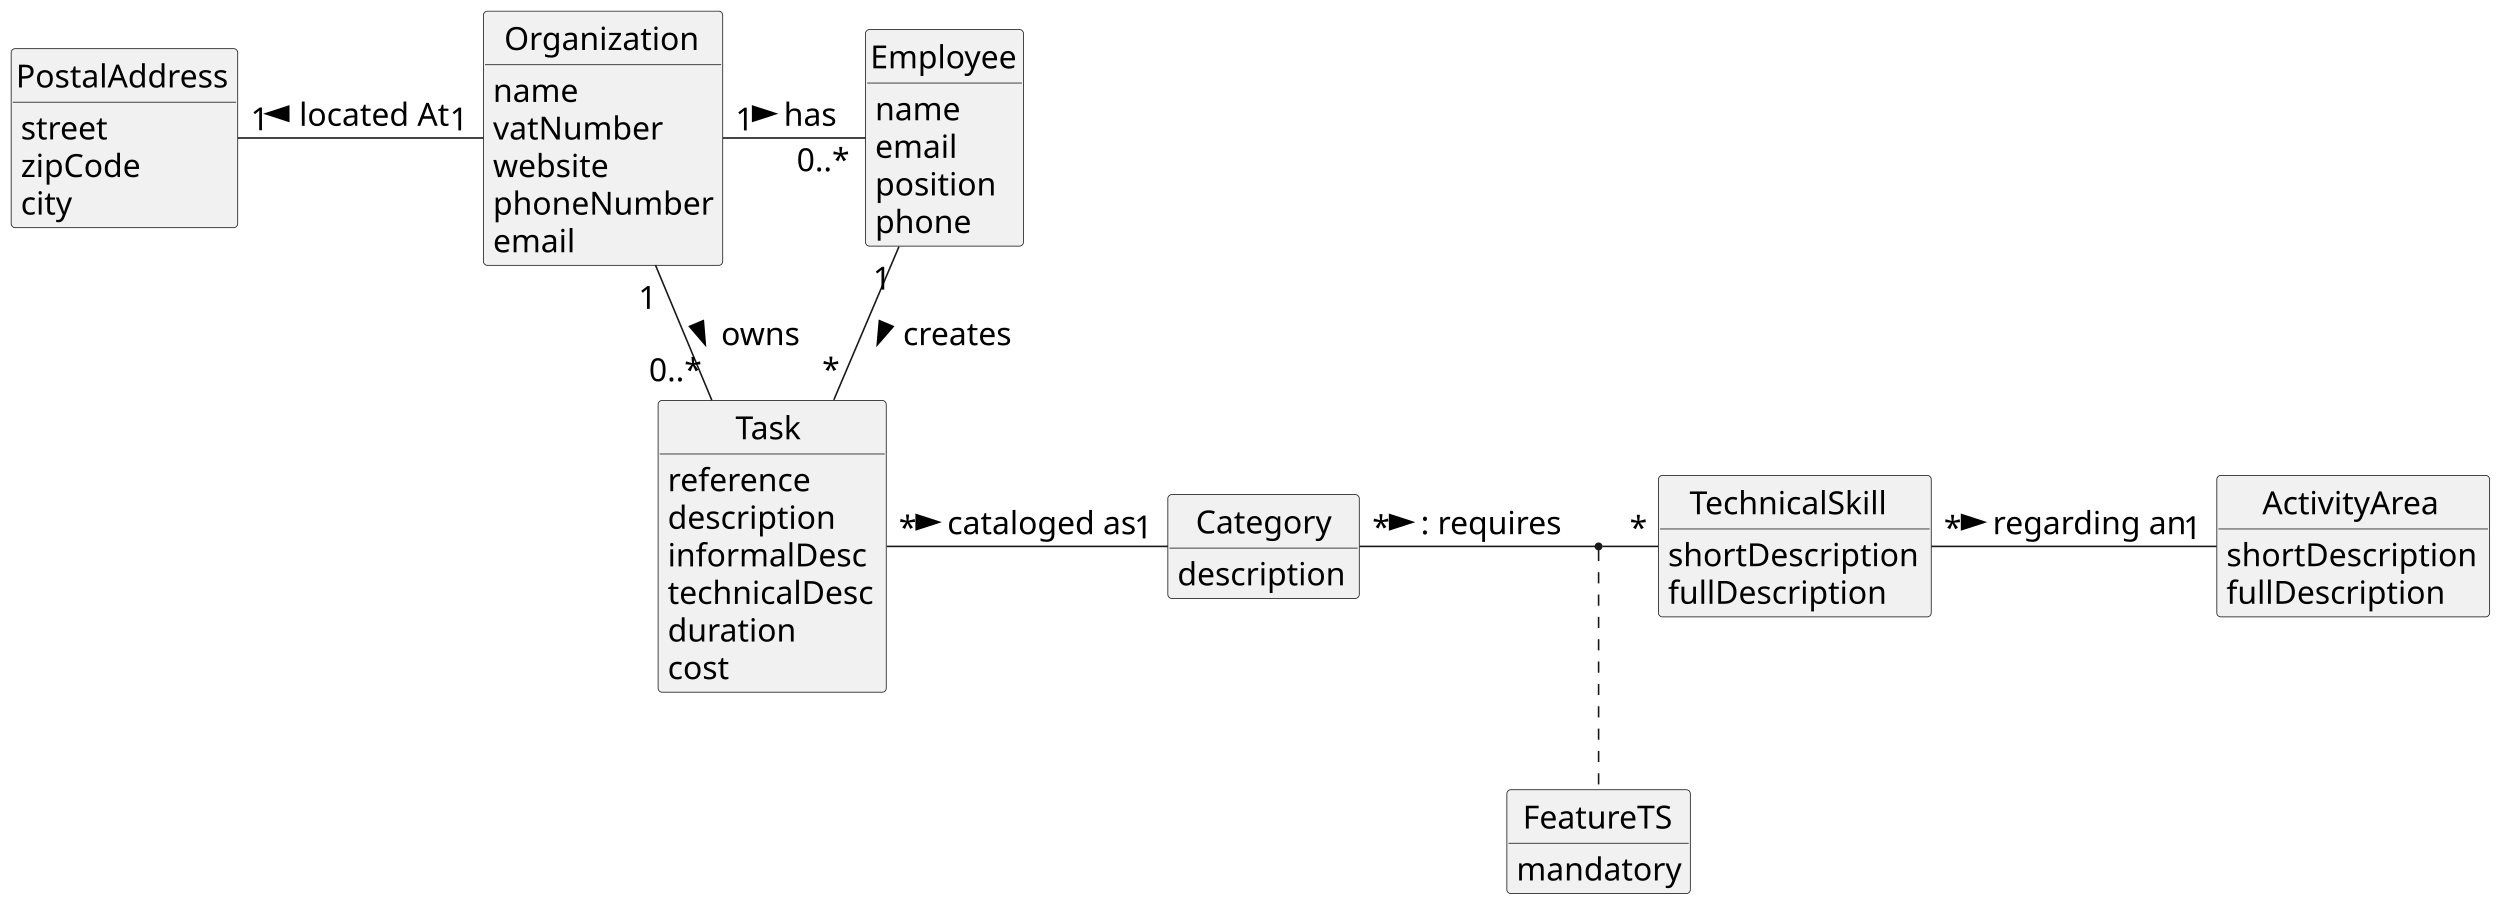
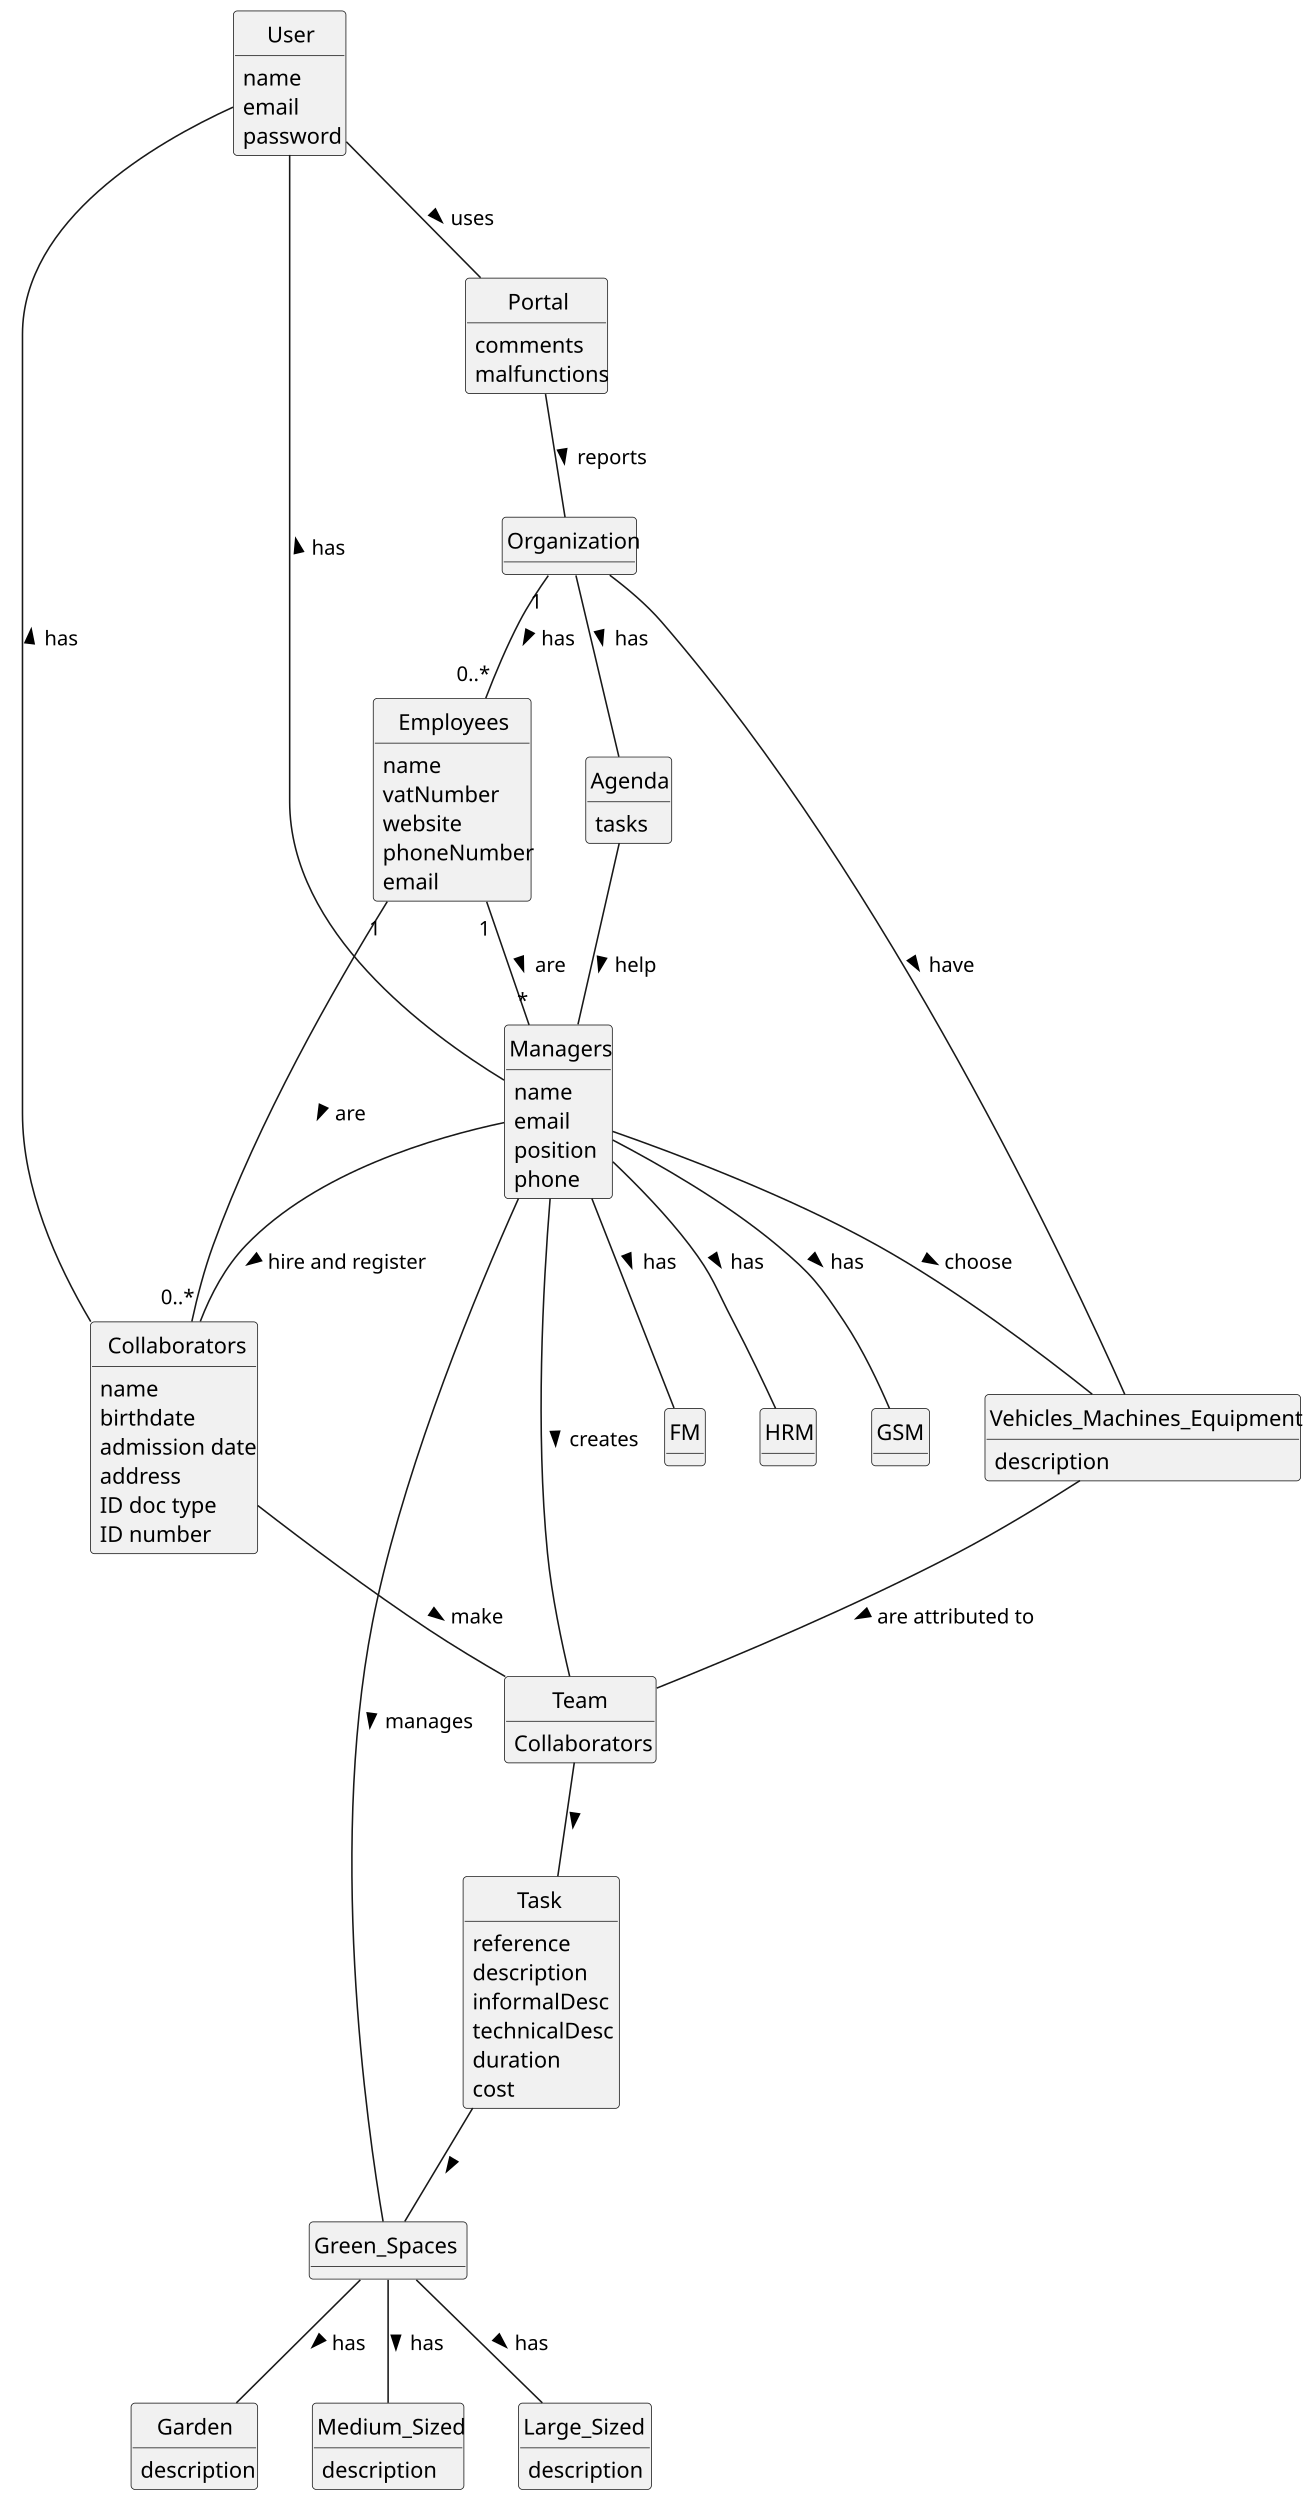
- <svg xmlns="http://www.w3.org/2000/svg" contentStyleType="text/css" height="567px" preserveAspectRatio="none" style="width:1567px;height:567px;background:#FFFFFF;" version="1.1" viewBox="0 0 1567 567" width="1567px" zoomAndPan="magnify">
+ <svg xmlns="http://www.w3.org/2000/svg" contentStyleType="text/css" height="2080px" preserveAspectRatio="none" style="width:1090px;height:2080px;background:#FFFFFF;" version="1.1" viewBox="0 0 1090 2080" width="1090.7px" zoomAndPan="magnify">
  <defs />
  <g>
+     <g id="elem_Portal">
+       <rect codeLine="15" fill="#F1F1F1" height="96.022" id="Portal" rx="3.25" ry="3.25" style="stroke:#181818;stroke-width:0.65;" width="118.3" x="387.257" y="231.4" />
+       <text fill="#000000" font-family="sans-serif" font-size="18.2" lengthAdjust="spacing" textLength="48.1" x="422.356" y="257.54">Portal</text>
+       <line style="stroke:#181818;stroke-width:0.65;" x1="388.557" x2="504.257" y1="268.607" y2="268.607" />
+       <text fill="#000000" font-family="sans-serif" font-size="18.2" lengthAdjust="spacing" textLength="83.2" x="395.057" y="293.447">comments</text>
+       <text fill="#000000" font-family="sans-serif" font-size="18.2" lengthAdjust="spacing" textLength="102.7" x="395.057" y="317.654">malfunctions</text>
+     </g>
+     <g id="elem_Agenda">
+       <rect codeLine="19" fill="#F1F1F1" height="71.815" id="Agenda" rx="3.25" ry="3.25" style="stroke:#181818;stroke-width:0.65;" width="71.5" x="487.356" y="629.85" />
+       <text fill="#000000" font-family="sans-serif" font-size="18.2" lengthAdjust="spacing" textLength="63.7" x="491.257" y="655.99">Agenda</text>
+       <line style="stroke:#181818;stroke-width:0.65;" x1="488.656" x2="557.557" y1="667.057" y2="667.057" />
+       <text fill="#000000" font-family="sans-serif" font-size="18.2" lengthAdjust="spacing" textLength="42.9" x="495.156" y="691.897">tasks</text>
+     </g>
+     <g id="elem_Garden">
+       <rect codeLine="22" fill="#F1F1F1" height="71.815" id="Garden" rx="3.25" ry="3.25" style="stroke:#181818;stroke-width:0.65;" width="105.3" x="109.056" y="1999.4" />
+       <text fill="#000000" font-family="sans-serif" font-size="18.2" lengthAdjust="spacing" textLength="62.4" x="130.506" y="2025.54">Garden</text>
+       <line style="stroke:#181818;stroke-width:0.65;" x1="110.356" x2="213.056" y1="2036.607" y2="2036.607" />
+       <text fill="#000000" font-family="sans-serif" font-size="18.2" lengthAdjust="spacing" textLength="89.7" x="116.856" y="2061.447">description</text>
+     </g>
+     <g id="elem_Medium_Sized">
+       <rect codeLine="25" fill="#F1F1F1" height="71.815" id="Medium_Sized" rx="3.25" ry="3.25" style="stroke:#181818;stroke-width:0.65;" width="126.1" x="259.856" y="1999.4" />
+       <text fill="#000000" font-family="sans-serif" font-size="18.2" lengthAdjust="spacing" textLength="118.3" x="263.757" y="2025.54">Medium_Sized</text>
+       <line style="stroke:#181818;stroke-width:0.65;" x1="261.156" x2="384.656" y1="2036.607" y2="2036.607" />
+       <text fill="#000000" font-family="sans-serif" font-size="18.2" lengthAdjust="spacing" textLength="89.7" x="267.656" y="2061.447">description</text>
+     </g>
+     <g id="elem_Large_Sized">
+       <rect codeLine="28" fill="#F1F1F1" height="71.815" id="Large_Sized" rx="3.25" ry="3.25" style="stroke:#181818;stroke-width:0.65;" width="110.5" x="431.457" y="1999.4" />
+       <text fill="#000000" font-family="sans-serif" font-size="18.2" lengthAdjust="spacing" textLength="102.7" x="435.356" y="2025.54">Large_Sized</text>
+       <line style="stroke:#181818;stroke-width:0.65;" x1="432.757" x2="540.657" y1="2036.607" y2="2036.607" />
+       <text fill="#000000" font-family="sans-serif" font-size="18.2" lengthAdjust="spacing" textLength="89.7" x="439.257" y="2061.447">description</text>
+     </g>
+     <g id="elem_Vehicles_Machines_Equipment">
+       <rect codeLine="31" fill="#F1F1F1" height="71.815" id="Vehicles_Machines_Equipment" rx="3.25" ry="3.25" style="stroke:#181818;stroke-width:0.65;" width="262.6" x="819.506" y="1160.25" />
+       <text fill="#000000" font-family="sans-serif" font-size="18.2" lengthAdjust="spacing" textLength="254.8" x="823.407" y="1186.39">Vehicles_Machines_Equipment</text>
+       <line style="stroke:#181818;stroke-width:0.65;" x1="820.807" x2="1080.806" y1="1197.457" y2="1197.457" />
+       <text fill="#000000" font-family="sans-serif" font-size="18.2" lengthAdjust="spacing" textLength="89.7" x="827.307" y="1222.297">description</text>
+     </g>
+     <g id="elem_FM">
+       <rect codeLine="34" fill="#F1F1F1" height="47.607" id="FM" rx="3.25" ry="3.25" style="stroke:#181818;stroke-width:0.65;" width="33.8" x="553.006" y="1171.95" />
+       <text fill="#000000" font-family="sans-serif" font-size="18.2" lengthAdjust="spacing" textLength="26" x="556.907" y="1198.09">FM</text>
+       <line style="stroke:#181818;stroke-width:0.65;" x1="554.307" x2="585.506" y1="1209.157" y2="1209.157" />
+     </g>
+     <g id="elem_HRM">
+       <rect codeLine="36" fill="#F1F1F1" height="47.607" id="HRM" rx="3.25" ry="3.25" style="stroke:#181818;stroke-width:0.65;" width="46.8" x="632.307" y="1171.95" />
+       <text fill="#000000" font-family="sans-serif" font-size="18.2" lengthAdjust="spacing" textLength="39" x="636.207" y="1198.09">HRM</text>
+       <line style="stroke:#181818;stroke-width:0.65;" x1="633.606" x2="677.807" y1="1209.157" y2="1209.157" />
+     </g>
+     <g id="elem_GSM">
+       <rect codeLine="38" fill="#F1F1F1" height="47.607" id="GSM" rx="3.25" ry="3.25" style="stroke:#181818;stroke-width:0.65;" width="48.1" x="725.256" y="1171.95" />
+       <text fill="#000000" font-family="sans-serif" font-size="18.2" lengthAdjust="spacing" textLength="40.3" x="729.157" y="1198.09">GSM</text>
+       <line style="stroke:#181818;stroke-width:0.65;" x1="726.557" x2="772.057" y1="1209.157" y2="1209.157" />
+     </g>
+     <g id="elem_Green_Spaces">
+       <rect codeLine="40" fill="#F1F1F1" height="47.607" id="Green_Spaces" rx="3.25" ry="3.25" style="stroke:#181818;stroke-width:0.65;" width="131.3" x="257.257" y="1848.6" />
+       <text fill="#000000" font-family="sans-serif" font-size="18.2" lengthAdjust="spacing" textLength="123.5" x="261.156" y="1874.74">Green_Spaces</text>
+       <line style="stroke:#181818;stroke-width:0.65;" x1="258.557" x2="387.257" y1="1885.807" y2="1885.807" />
+     </g>
+     <g id="elem_Team">
+       <rect codeLine="43" fill="#F1F1F1" height="71.815" id="Team" rx="3.25" ry="3.25" style="stroke:#181818;stroke-width:0.65;" width="126.1" x="419.757" y="1394.9" />
+       <text fill="#000000" font-family="sans-serif" font-size="18.2" lengthAdjust="spacing" textLength="46.8" x="459.406" y="1421.04">Team</text>
+       <line style="stroke:#181818;stroke-width:0.65;" x1="421.057" x2="544.557" y1="1432.107" y2="1432.107" />
+       <text fill="#000000" font-family="sans-serif" font-size="18.2" lengthAdjust="spacing" textLength="110.5" x="427.557" y="1456.947">Collaborators</text>
+     </g>
+     <g id="elem_Collaborators">
+       <rect codeLine="47" fill="#F1F1F1" height="192.852" id="Collaborators" rx="3.25" ry="3.25" style="stroke:#181818;stroke-width:0.65;" width="139.1" x="75.257" y="1099.8" />
+       <text fill="#000000" font-family="sans-serif" font-size="18.2" lengthAdjust="spacing" textLength="110.5" x="89.556" y="1125.94">Collaborators</text>
+       <line style="stroke:#181818;stroke-width:0.65;" x1="76.556" x2="213.056" y1="1137.007" y2="1137.007" />
+       <text fill="#000000" font-family="sans-serif" font-size="18.2" lengthAdjust="spacing" textLength="45.5" x="83.056" y="1161.847">name</text>
+       <text fill="#000000" font-family="sans-serif" font-size="18.2" lengthAdjust="spacing" textLength="72.8" x="83.056" y="1186.054">birthdate</text>
+       <text fill="#000000" font-family="sans-serif" font-size="18.2" lengthAdjust="spacing" textLength="123.5" x="83.056" y="1210.262">admission date</text>
+       <text fill="#000000" font-family="sans-serif" font-size="18.2" lengthAdjust="spacing" textLength="66.3" x="83.056" y="1234.469">address</text>
+       <text fill="#000000" font-family="sans-serif" font-size="18.2" lengthAdjust="spacing" textLength="92.3" x="83.056" y="1258.677">ID doc type</text>
+       <text fill="#000000" font-family="sans-serif" font-size="18.2" lengthAdjust="spacing" textLength="84.5" x="83.056" y="1282.884">ID number</text>
+     </g>
+     <g id="elem_Employees">
+       <rect codeLine="56" fill="#F1F1F1" height="168.644" id="Employees" rx="3.25" ry="3.25" style="stroke:#181818;stroke-width:0.65;" width="131.3" x="310.557" y="581.1" />
+       <text fill="#000000" font-family="sans-serif" font-size="18.2" lengthAdjust="spacing" textLength="89.7" x="331.356" y="607.24">Employees</text>
+       <line style="stroke:#181818;stroke-width:0.65;" x1="311.856" x2="440.557" y1="618.307" y2="618.307" />
+       <text fill="#000000" font-family="sans-serif" font-size="18.2" lengthAdjust="spacing" textLength="45.5" x="318.356" y="643.147">name</text>
+       <text fill="#000000" font-family="sans-serif" font-size="18.2" lengthAdjust="spacing" textLength="88.4" x="318.356" y="667.355">vatNumber</text>
+       <text fill="#000000" font-family="sans-serif" font-size="18.2" lengthAdjust="spacing" textLength="61.1" x="318.356" y="691.562">website</text>
+       <text fill="#000000" font-family="sans-serif" font-size="18.2" lengthAdjust="spacing" textLength="115.7" x="318.356" y="715.769">phoneNumber</text>
+       <text fill="#000000" font-family="sans-serif" font-size="18.2" lengthAdjust="spacing" textLength="42.9" x="318.356" y="739.977">email</text>
+     </g>
+     <g id="elem_Task">
+       <rect codeLine="64" fill="#F1F1F1" height="192.852" id="Task" rx="3.25" ry="3.25" style="stroke:#181818;stroke-width:0.65;" width="130" x="385.307" y="1561.3" />
+       <text fill="#000000" font-family="sans-serif" font-size="18.2" lengthAdjust="spacing" textLength="40.3" x="430.156" y="1587.44">Task</text>
+       <line style="stroke:#181818;stroke-width:0.65;" x1="386.606" x2="514.006" y1="1598.507" y2="1598.507" />
+       <text fill="#000000" font-family="sans-serif" font-size="18.2" lengthAdjust="spacing" textLength="79.3" x="393.106" y="1623.347">reference</text>
+       <text fill="#000000" font-family="sans-serif" font-size="18.2" lengthAdjust="spacing" textLength="89.7" x="393.106" y="1647.554">description</text>
+       <text fill="#000000" font-family="sans-serif" font-size="18.2" lengthAdjust="spacing" textLength="106.6" x="393.106" y="1671.762">informalDesc</text>
+       <text fill="#000000" font-family="sans-serif" font-size="18.2" lengthAdjust="spacing" textLength="114.4" x="393.106" y="1695.969">technicalDesc</text>
+       <text fill="#000000" font-family="sans-serif" font-size="18.2" lengthAdjust="spacing" textLength="67.6" x="393.106" y="1720.177">duration</text>
+       <text fill="#000000" font-family="sans-serif" font-size="18.2" lengthAdjust="spacing" textLength="33.8" x="393.106" y="1744.384">cost</text>
+     </g>
+     <g id="elem_Managers">
+       <rect codeLine="72" fill="#F1F1F1" height="144.437" id="Managers" rx="3.25" ry="3.25" style="stroke:#181818;stroke-width:0.65;" width="89.7" x="419.757" y="852.8" />
+       <text fill="#000000" font-family="sans-serif" font-size="18.2" lengthAdjust="spacing" textLength="81.9" x="423.656" y="878.94">Managers</text>
+       <line style="stroke:#181818;stroke-width:0.65;" x1="421.057" x2="508.156" y1="890.007" y2="890.007" />
+       <text fill="#000000" font-family="sans-serif" font-size="18.2" lengthAdjust="spacing" textLength="45.5" x="427.557" y="914.847">name</text>
+       <text fill="#000000" font-family="sans-serif" font-size="18.2" lengthAdjust="spacing" textLength="42.9" x="427.557" y="939.054">email</text>
+       <text fill="#000000" font-family="sans-serif" font-size="18.2" lengthAdjust="spacing" textLength="63.7" x="427.557" y="963.262">position</text>
+       <text fill="#000000" font-family="sans-serif" font-size="18.2" lengthAdjust="spacing" textLength="52" x="427.557" y="987.469">phone</text>
+     </g>
+     <g id="elem_User">
+       <rect codeLine="78" fill="#F1F1F1" height="120.23" id="User" rx="3.25" ry="3.25" style="stroke:#181818;stroke-width:0.65;" width="93.6" x="194.207" y="9.1" />
+       <text fill="#000000" font-family="sans-serif" font-size="18.2" lengthAdjust="spacing" textLength="37.7" x="222.156" y="35.24">User</text>
+       <line style="stroke:#181818;stroke-width:0.65;" x1="195.506" x2="286.507" y1="46.307" y2="46.307" />
+       <text fill="#000000" font-family="sans-serif" font-size="18.2" lengthAdjust="spacing" textLength="45.5" x="202.006" y="71.147">name</text>
+       <text fill="#000000" font-family="sans-serif" font-size="18.2" lengthAdjust="spacing" textLength="42.9" x="202.006" y="95.355">email</text>
+       <text fill="#000000" font-family="sans-serif" font-size="18.2" lengthAdjust="spacing" textLength="78" x="202.006" y="119.562">password</text>
+     </g>
    <g id="elem_Organization">
-       <rect codeLine="16" fill="#F1F1F1" height="159.328" id="Organization" rx="2.5" ry="2.5" style="stroke:#181818;stroke-width:0.5;" width="150" x="303" y="7" />
-       <text fill="#000000" font-family="sans-serif" font-size="20" lengthAdjust="spacing" textLength="124" x="316" y="31.336">Organization</text>
-       <line style="stroke:#181818;stroke-width:0.5;" x1="304" x2="452" y1="40.555" y2="40.555" />
-       <text fill="#000000" font-family="sans-serif" font-size="20" lengthAdjust="spacing" textLength="53" x="309" y="63.891">name</text>
-       <text fill="#000000" font-family="sans-serif" font-size="20" lengthAdjust="spacing" textLength="106" x="309" y="87.445">vatNumber</text>
-       <text fill="#000000" font-family="sans-serif" font-size="20" lengthAdjust="spacing" textLength="73" x="309" y="111">website</text>
-       <text fill="#000000" font-family="sans-serif" font-size="20" lengthAdjust="spacing" textLength="138" x="309" y="134.555">phoneNumber</text>
-       <text fill="#000000" font-family="sans-serif" font-size="20" lengthAdjust="spacing" textLength="53" x="309" y="158.109">email</text>
-     </g>
-     <g id="elem_Task">
-       <rect codeLine="24" fill="#F1F1F1" height="182.883" id="Task" rx="2.5" ry="2.5" style="stroke:#181818;stroke-width:0.5;" width="143" x="412.5" y="251" />
-       <text fill="#000000" font-family="sans-serif" font-size="20" lengthAdjust="spacing" textLength="46" x="461" y="275.336">Task</text>
-       <line style="stroke:#181818;stroke-width:0.5;" x1="413.5" x2="554.5" y1="284.555" y2="284.555" />
-       <text fill="#000000" font-family="sans-serif" font-size="20" lengthAdjust="spacing" textLength="89" x="418.5" y="307.891">reference</text>
-       <text fill="#000000" font-family="sans-serif" font-size="20" lengthAdjust="spacing" textLength="108" x="418.5" y="331.445">description</text>
-       <text fill="#000000" font-family="sans-serif" font-size="20" lengthAdjust="spacing" textLength="127" x="418.5" y="355">informalDesc</text>
-       <text fill="#000000" font-family="sans-serif" font-size="20" lengthAdjust="spacing" textLength="131" x="418.5" y="378.555">technicalDesc</text>
-       <text fill="#000000" font-family="sans-serif" font-size="20" lengthAdjust="spacing" textLength="81" x="418.5" y="402.109">duration</text>
-       <text fill="#000000" font-family="sans-serif" font-size="20" lengthAdjust="spacing" textLength="39" x="418.5" y="425.664">cost</text>
-     </g>
-     <g id="elem_Category">
-       <rect codeLine="33" fill="#F1F1F1" height="65.109" id="Category" rx="2.5" ry="2.5" style="stroke:#181818;stroke-width:0.5;" width="120" x="732" y="310" />
-       <text fill="#000000" font-family="sans-serif" font-size="20" lengthAdjust="spacing" textLength="85" x="749.5" y="334.336">Category</text>
-       <line style="stroke:#181818;stroke-width:0.5;" x1="733" x2="851" y1="343.555" y2="343.555" />
-       <text fill="#000000" font-family="sans-serif" font-size="20" lengthAdjust="spacing" textLength="108" x="738" y="366.891">description</text>
-     </g>
-     <g id="elem_Employee">
-       <rect codeLine="37" fill="#F1F1F1" height="135.773" id="Employee" rx="2.5" ry="2.5" style="stroke:#181818;stroke-width:0.5;" width="99" x="542.5" y="18.5" />
-       <text fill="#000000" font-family="sans-serif" font-size="20" lengthAdjust="spacing" textLength="93" x="545.5" y="42.836">Employee</text>
-       <line style="stroke:#181818;stroke-width:0.5;" x1="543.5" x2="640.5" y1="52.055" y2="52.055" />
-       <text fill="#000000" font-family="sans-serif" font-size="20" lengthAdjust="spacing" textLength="53" x="548.5" y="75.391">name</text>
-       <text fill="#000000" font-family="sans-serif" font-size="20" lengthAdjust="spacing" textLength="53" x="548.5" y="98.945">email</text>
-       <text fill="#000000" font-family="sans-serif" font-size="20" lengthAdjust="spacing" textLength="78" x="548.5" y="122.5">position</text>
-       <text fill="#000000" font-family="sans-serif" font-size="20" lengthAdjust="spacing" textLength="60" x="548.5" y="146.055">phone</text>
-     </g>
-     <g id="elem_TechnicalSkill">
-       <rect codeLine="44" fill="#F1F1F1" height="88.664" id="TechnicalSkill" rx="2.5" ry="2.5" style="stroke:#181818;stroke-width:0.5;" width="171" x="1039.5" y="298" />
-       <text fill="#000000" font-family="sans-serif" font-size="20" lengthAdjust="spacing" textLength="132" x="1059" y="322.336">TechnicalSkill</text>
-       <line style="stroke:#181818;stroke-width:0.5;" x1="1040.5" x2="1209.5" y1="331.555" y2="331.555" />
-       <text fill="#000000" font-family="sans-serif" font-size="20" lengthAdjust="spacing" textLength="159" x="1045.5" y="354.891">shortDescription</text>
-       <text fill="#000000" font-family="sans-serif" font-size="20" lengthAdjust="spacing" textLength="141" x="1045.5" y="378.445">fullDescription</text>
-     </g>
-     <g id="elem_ActivityArea">
-       <rect codeLine="49" fill="#F1F1F1" height="88.664" id="ActivityArea" rx="2.5" ry="2.5" style="stroke:#181818;stroke-width:0.5;" width="171" x="1389.5" y="298" />
-       <text fill="#000000" font-family="sans-serif" font-size="20" lengthAdjust="spacing" textLength="114" x="1418" y="322.336">ActivityArea</text>
-       <line style="stroke:#181818;stroke-width:0.5;" x1="1390.5" x2="1559.5" y1="331.555" y2="331.555" />
-       <text fill="#000000" font-family="sans-serif" font-size="20" lengthAdjust="spacing" textLength="159" x="1395.5" y="354.891">shortDescription</text>
-       <text fill="#000000" font-family="sans-serif" font-size="20" lengthAdjust="spacing" textLength="141" x="1395.5" y="378.445">fullDescription</text>
-     </g>
-     <g id="elem_FeatureTS">
-       <rect codeLine="54" fill="#F1F1F1" height="65.109" id="FeatureTS" rx="2.5" ry="2.5" style="stroke:#181818;stroke-width:0.5;" width="115" x="944.5" y="495" />
-       <text fill="#000000" font-family="sans-serif" font-size="20" lengthAdjust="spacing" textLength="95" x="954.5" y="519.336">FeatureTS</text>
-       <line style="stroke:#181818;stroke-width:0.5;" x1="945.5" x2="1058.5" y1="528.555" y2="528.555" />
-       <text fill="#000000" font-family="sans-serif" font-size="20" lengthAdjust="spacing" textLength="103" x="950.5" y="551.891">mandatory</text>
-     </g>
-     <g id="elem_PostalAddress">
-       <rect codeLine="63" fill="#F1F1F1" height="112.219" id="PostalAddress" rx="2.5" ry="2.5" style="stroke:#181818;stroke-width:0.5;" width="142" x="7" y="30.5" />
-       <text fill="#000000" font-family="sans-serif" font-size="20" lengthAdjust="spacing" textLength="136" x="10" y="54.836">PostalAddress</text>
-       <line style="stroke:#181818;stroke-width:0.5;" x1="8" x2="148" y1="64.055" y2="64.055" />
-       <text fill="#000000" font-family="sans-serif" font-size="20" lengthAdjust="spacing" textLength="54" x="13" y="87.391">street</text>
-       <text fill="#000000" font-family="sans-serif" font-size="20" lengthAdjust="spacing" textLength="80" x="13" y="110.945">zipCode</text>
-       <text fill="#000000" font-family="sans-serif" font-size="20" lengthAdjust="spacing" textLength="33" x="13" y="134.5">city</text>
-     </g>
-     <ellipse cx="1002" cy="342.5" fill="#181818" rx="2" ry="2" style="stroke:#181818;stroke-width:1.0;" />
-     <g id="link_Organization_Employee">
-       <path codeLine="70" d="M453.15,86.5 C482.77,86.5 515.99,86.5 542.5,86.5 " fill="none" id="Organization-Employee" style="stroke:#181818;stroke-width:1.0;" />
-       <polygon fill="#000000" points="486.25,71.277,471.778,66.575,471.778,75.98,486.25,71.277" style="stroke:#000000;stroke-width:1.0;" />
-       <text fill="#000000" font-family="sans-serif" font-size="20" lengthAdjust="spacing" textLength="33" x="491.25" y="78.836">has</text>
-       <text fill="#000000" font-family="sans-serif" font-size="20" lengthAdjust="spacing" textLength="13" x="460.932" y="81.751">1</text>
-       <text fill="#000000" font-family="sans-serif" font-size="20" lengthAdjust="spacing" textLength="35" x="499.334" y="107.285">0..*</text>
-     </g>
-     <g id="link_Organization_Task">
-       <path codeLine="71" d="M410.81,166.13 C422,192.94 434.6,223.13 446.15,250.8 " fill="none" id="Organization-Task" style="stroke:#181818;stroke-width:1.0;" />
-       <polygon fill="#000000" points="442.081,216.16,440.846,200.993,432.168,204.616,442.081,216.16" style="stroke:#000000;stroke-width:1.0;" />
-       <text fill="#000000" font-family="sans-serif" font-size="20" lengthAdjust="spacing" textLength="49" x="452" y="216.336">owns</text>
-       <text fill="#000000" font-family="sans-serif" font-size="20" lengthAdjust="spacing" textLength="13" x="400.153" y="193.592">1</text>
-       <text fill="#000000" font-family="sans-serif" font-size="20" lengthAdjust="spacing" textLength="35" x="406.739" y="238.939">0..*</text>
-     </g>
-     <g id="link_Employee_Task">
-       <path codeLine="73" d="M563.48,154.57 C550.98,183.96 536.12,218.92 522.65,250.6 " fill="none" id="Employee-Task" style="stroke:#181818;stroke-width:1.0;" />
-       <polygon fill="#000000" points="549.87,216.139,559.86,204.661,551.205,200.981,549.87,216.139" style="stroke:#000000;stroke-width:1.0;" />
-       <text fill="#000000" font-family="sans-serif" font-size="20" lengthAdjust="spacing" textLength="68" x="566" y="216.336">creates</text>
-       <text fill="#000000" font-family="sans-serif" font-size="20" lengthAdjust="spacing" textLength="13" x="547.142" y="181.527">1</text>
-       <text fill="#000000" font-family="sans-serif" font-size="20" lengthAdjust="spacing" textLength="10" x="515.332" y="238.723">*</text>
-     </g>
-     <g id="link_Task_Category">
-       <path codeLine="75" d="M555.82,342.5 C609.33,342.5 681.55,342.5 731.99,342.5 " fill="none" id="Task-Category" style="stroke:#181818;stroke-width:1.0;" />
-       <polygon fill="#000000" points="588.75,327.277,574.278,322.575,574.278,331.98,588.75,327.277" style="stroke:#000000;stroke-width:1.0;" />
-       <text fill="#000000" font-family="sans-serif" font-size="20" lengthAdjust="spacing" textLength="120" x="593.75" y="334.836">cataloged as</text>
-       <text fill="#000000" font-family="sans-serif" font-size="20" lengthAdjust="spacing" textLength="10" x="563.382" y="337.737">*</text>
-       <text fill="#000000" font-family="sans-serif" font-size="20" lengthAdjust="spacing" textLength="13" x="710.884" y="337.462">1</text>
-     </g>
-     <g id="link_TechnicalSkill_ActivityArea">
-       <path codeLine="76" d="M1210.62,342.5 C1264.96,342.5 1335.01,342.5 1389.35,342.5 " fill="none" id="TechnicalSkill-ActivityArea" style="stroke:#181818;stroke-width:1.0;" />
-       <polygon fill="#000000" points="1244,327.277,1229.528,322.575,1229.528,331.98,1244,327.277" style="stroke:#000000;stroke-width:1.0;" />
-       <text fill="#000000" font-family="sans-serif" font-size="20" lengthAdjust="spacing" textLength="122" x="1249" y="334.836">regarding an</text>
-       <text fill="#000000" font-family="sans-serif" font-size="20" lengthAdjust="spacing" textLength="10" x="1218.408" y="337.886">*</text>
-       <text fill="#000000" font-family="sans-serif" font-size="20" lengthAdjust="spacing" textLength="13" x="1368.431" y="337.886">1</text>
-     </g>
-     <g id="link_Category_apoint16">
-       <path d="M852.18,342.5 C908.41,342.5 985.77,342.5 999.78,342.5 " fill="none" id="Category-apoint16" style="stroke:#181818;stroke-width:1.0;" />
-       <polygon fill="#000000" points="885.5,327.277,871.028,322.575,871.028,331.98,885.5,327.277" style="stroke:#000000;stroke-width:1.0;" />
-       <text fill="#000000" font-family="sans-serif" font-size="20" lengthAdjust="spacing" textLength="91" x="890.5" y="334.836">: requires</text>
-       <text fill="#000000" font-family="sans-serif" font-size="20" lengthAdjust="spacing" textLength="10" x="860.124" y="337.462">*</text>
-     </g>
-     <g id="link_apoint16_TechnicalSkill">
-       <path d="M1004.4,342.5 C1016.02,342.5 1027.64,342.5 1039.26,342.5 " fill="none" id="apoint16-TechnicalSkill" style="stroke:#181818;stroke-width:1.0;" />
-       <text fill="#000000" font-family="sans-serif" font-size="20" lengthAdjust="spacing" textLength="10" x="1021.462" y="337.886">*</text>
-     </g>
-     <g id="link_apoint16_FeatureTS">
-       <path d="M1002,344.67 C1002,355.93 1002,445.87 1002,494.9 " fill="none" id="apoint16-FeatureTS" style="stroke:#181818;stroke-width:1.0;stroke-dasharray:7.0,7.0;" />
-     </g>
-     <g id="link_PostalAddress_Organization">
-       <path codeLine="81" d="M149.1,86.5 C195.45,86.5 255.85,86.5 302.96,86.5 " fill="none" id="PostalAddress-Organization" style="stroke:#181818;stroke-width:1.0;" />
-       <polygon fill="#000000" points="166.5,71.277,180.972,75.98,180.972,66.575,166.5,71.277" style="stroke:#000000;stroke-width:1.0;" />
-       <text fill="#000000" font-family="sans-serif" font-size="20" lengthAdjust="spacing" textLength="97" x="187.5" y="78.836">located At</text>
-       <text fill="#000000" font-family="sans-serif" font-size="20" lengthAdjust="spacing" textLength="13" x="157.102" y="81.667">1</text>
-       <text fill="#000000" font-family="sans-serif" font-size="20" lengthAdjust="spacing" textLength="13" x="281.933" y="81.715">1</text>
+       <rect codeLine="83" fill="#F1F1F1" height="47.607" id="Organization" rx="3.25" ry="3.25" style="stroke:#181818;stroke-width:0.65;" width="111.8" x="417.807" y="430.3" />
+       <text fill="#000000" font-family="sans-serif" font-size="18.2" lengthAdjust="spacing" textLength="104" x="421.707" y="456.44">Organization</text>
+       <line style="stroke:#181818;stroke-width:0.65;" x1="419.106" x2="528.307" y1="467.507" y2="467.507" />
+     </g>
+     <g id="link_Organization_Employees">
+       <path codeLine="88" d="M456.183,478.907 C448.2,490.165 439.01,504.088 432.106,517.4 C421.745,537.381 412.255,559.754 404.156,580.879 " fill="none" id="Organization-Employees" style="stroke:#181818;stroke-width:1.3;" />
+       <polygon fill="#000000" points="435.652,535.729,444.4,526.991,437.593,523.519,435.652,535.729" style="stroke:#000000;stroke-width:1.3;" />
+       <text fill="#000000" font-family="sans-serif" font-size="16.9" lengthAdjust="spacing" textLength="27.3" x="450.307" y="536.937">has</text>
+       <text fill="#000000" font-family="sans-serif" font-size="16.9" lengthAdjust="spacing" textLength="9.1" x="441.426" y="506.38">1</text>
+       <text fill="#000000" font-family="sans-serif" font-size="16.9" lengthAdjust="spacing" textLength="26" x="379.792" y="566.581">0..*</text>
+     </g>
+     <g id="link_Employees_Collaborators">
+       <path codeLine="89" d="M322.204,750.126 C277.276,822.874 214.811,932.763 177.306,1036.1 C170.013,1056.185 164.19,1078.311 159.601,1099.514 " fill="none" id="Employees-Collaborators" style="stroke:#181818;stroke-width:1.3;" />
+       <polygon fill="#000000" points="264.264,931.032,272.689,921.984,265.762,918.76,264.264,931.032" style="stroke:#000000;stroke-width:1.3;" />
+       <text fill="#000000" font-family="sans-serif" font-size="16.9" lengthAdjust="spacing" textLength="23.4" x="278.707" y="932.137">are</text>
+       <text fill="#000000" font-family="sans-serif" font-size="16.9" lengthAdjust="spacing" textLength="9.1" x="307.066" y="778.257">1</text>
+       <text fill="#000000" font-family="sans-serif" font-size="16.9" lengthAdjust="spacing" textLength="26" x="133.777" y="1085.062">0..*</text>
+     </g>
+     <g id="link_Employees_Managers">
+       <path codeLine="91" d="M404.911,750.256 C416.298,783.354 429.272,821.015 440.205,852.761 " fill="none" id="Employees-Managers" style="stroke:#181818;stroke-width:1.3;" />
+       <polygon fill="#000000" points="435.523,807.785,435.307,795.423,428.082,797.911,435.523,807.785" style="stroke:#000000;stroke-width:1.3;" />
+       <text fill="#000000" font-family="sans-serif" font-size="16.9" lengthAdjust="spacing" textLength="23.4" x="445.106" y="808.637">are</text>
+       <text fill="#000000" font-family="sans-serif" font-size="16.9" lengthAdjust="spacing" textLength="9.1" x="398.301" y="778.4">1</text>
+       <text fill="#000000" font-family="sans-serif" font-size="16.9" lengthAdjust="spacing" textLength="6.5" x="430.163" y="838.248">*</text>
+     </g>
+     <g id="link_Collaborators_Team">
+       <path codeLine="93" d="M214.46,1252.615 C255.112,1284.088 307.865,1323.543 356.707,1355.9 C376.986,1369.329 399.788,1383.018 420.368,1394.874 " fill="none" id="Collaborators-Team" style="stroke:#181818;stroke-width:1.3;" />
+       <polygon fill="#000000" points="368.554,1347.434,361.052,1337.607,356.708,1343.893,368.554,1347.434" style="stroke:#000000;stroke-width:1.3;" />
+       <text fill="#000000" font-family="sans-serif" font-size="16.9" lengthAdjust="spacing" textLength="41.6" x="374.906" y="1350.737">make</text>
+     </g>
+     <g id="link_Team_Task">
+       <path codeLine="94" d="M477.801,1466.504 C474.135,1491.802 468.962,1527.461 464.099,1561.04 " fill="none" id="Team-Task" style="stroke:#181818;stroke-width:1.3;" />
+       <polygon fill="#000000" points="476.674,1520.283,482.142,1509.194,474.58,1508.098,476.674,1520.283" style="stroke:#000000;stroke-width:1.3;" />
+     </g>
+     <g id="link_Task_Green_Spaces">
+       <path codeLine="95" d="M393.315,1753.882 C372.385,1788.813 350.466,1825.369 336.752,1848.249 " fill="none" id="Task-Green_Spaces" style="stroke:#181818;stroke-width:1.3;" />
+       <polygon fill="#000000" points="371.565,1806.725,380.887,1798.604,374.333,1794.675,371.565,1806.725" style="stroke:#000000;stroke-width:1.3;" />
+     </g>
+     <g id="link_Managers_GSM">
+       <path codeLine="96" d="M509.769,948.48 C548.222,968.539 603.862,1000.337 646.606,1036.1 C675.492,1060.267 681.577,1068.483 702.506,1099.8 C718.029,1123.018 731.614,1152.112 740.09,1171.937 " fill="none" id="Managers-GSM" style="stroke:#181818;stroke-width:1.3;" />
+       <polygon fill="#000000" points="683.772,1053.165,677.993,1042.235,672.672,1047.72,683.772,1053.165" style="stroke:#000000;stroke-width:1.3;" />
+       <text fill="#000000" font-family="sans-serif" font-size="16.9" lengthAdjust="spacing" textLength="27.3" x="690.807" y="1055.637">has</text>
+     </g>
+     <g id="link_Managers_HRM">
+       <path codeLine="97" d="M509.911,966.615 C530.712,986.401 554.904,1011.283 573.807,1036.1 C593.567,1062.048 595.062,1070.927 610.207,1099.8 C622.933,1124.071 636.375,1152.476 645.307,1171.846 " fill="none" id="Managers-HRM" style="stroke:#181818;stroke-width:1.3;" />
+       <polygon fill="#000000" points="599.486,1054.065,596.2,1042.146,589.822,1046.354,599.486,1054.065" style="stroke:#000000;stroke-width:1.3;" />
+       <text fill="#000000" font-family="sans-serif" font-size="16.9" lengthAdjust="spacing" textLength="27.3" x="607.606" y="1055.637">has</text>
+     </g>
+     <g id="link_Managers_FM">
+       <path codeLine="98" d="M492.413,997.139 C515.072,1054.924 545.713,1133.028 560.78,1171.43 " fill="none" id="Managers-FM" style="stroke:#181818;stroke-width:1.3;" />
+       <polygon fill="#000000" points="525.48,1054.69,524.743,1042.349,517.63,1045.139,525.48,1054.69" style="stroke:#000000;stroke-width:1.3;" />
+       <text fill="#000000" font-family="sans-serif" font-size="16.9" lengthAdjust="spacing" textLength="27.3" x="534.807" y="1055.637">has</text>
+     </g>
+     <g id="link_Managers_Team">
+       <path codeLine="99" d="M457.69,997.282 C451.697,1071.148 445.445,1190.059 455.507,1292.2 C458.978,1327.469 467.375,1367.119 473.94,1394.679 " fill="none" id="Managers-Team" style="stroke:#181818;stroke-width:1.3;" />
+       <polygon fill="#000000" points="462.272,1202.684,465.609,1190.779,457.974,1191.091,462.272,1202.684" style="stroke:#000000;stroke-width:1.3;" />
+       <text fill="#000000" font-family="sans-serif" font-size="16.9" lengthAdjust="spacing" textLength="55.9" x="473.707" y="1203.187">creates</text>
+     </g>
+     <g id="link_Managers_Green_Spaces">
+       <path codeLine="100" d="M431.339,997.217 C395.733,1076.673 340.729,1210.183 313.807,1331.2 C270.204,1527.123 305.863,1772.94 318.733,1848.327 " fill="none" id="Managers-Green_Spaces" style="stroke:#181818;stroke-width:1.3;" />
+       <polygon fill="#000000" points="307.754,1437.283,313.084,1426.127,305.509,1425.125,307.754,1437.283" style="stroke:#000000;stroke-width:1.3;" />
+       <text fill="#000000" font-family="sans-serif" font-size="16.9" lengthAdjust="spacing" textLength="68.9" x="320.307" y="1437.837">manages</text>
+     </g>
+     <g id="link_Green_Spaces_Garden">
+       <path codeLine="101" d="M299.805,1896.856 C272.817,1923.636 227.889,1968.2 196.637,1999.205 " fill="none" id="Green_Spaces-Garden" style="stroke:#181818;stroke-width:1.3;" />
+       <polygon fill="#000000" points="259.792,1952.817,270.83,1947.248,265.449,1941.823,259.792,1952.817" style="stroke:#000000;stroke-width:1.3;" />
+       <text fill="#000000" font-family="sans-serif" font-size="16.9" lengthAdjust="spacing" textLength="27.3" x="276.106" y="1955.237">has</text>
+     </g>
+     <g id="link_Green_Spaces_Medium_Sized">
+       <path codeLine="102" d="M322.906,1896.856 C322.906,1923.636 322.906,1968.2 322.906,1999.205 " fill="none" id="Green_Spaces-Medium_Sized" style="stroke:#181818;stroke-width:1.3;" />
+       <polygon fill="#000000" points="329.406,1954.739,333.227,1942.98,325.586,1942.98,329.406,1954.739" style="stroke:#000000;stroke-width:1.3;" />
+       <text fill="#000000" font-family="sans-serif" font-size="16.9" lengthAdjust="spacing" textLength="27.3" x="341.106" y="1955.237">has</text>
+     </g>
+     <g id="link_Green_Spaces_Large_Sized">
+       <path codeLine="103" d="M346.372,1896.856 C373.801,1923.636 419.457,1968.2 451.216,1999.205 " fill="none" id="Green_Spaces-Large_Sized" style="stroke:#181818;stroke-width:1.3;" />
+       <polygon fill="#000000" points="421.158,1952.78,415.412,1941.832,410.075,1947.3,421.158,1952.78" style="stroke:#000000;stroke-width:1.3;" />
+       <text fill="#000000" font-family="sans-serif" font-size="16.9" lengthAdjust="spacing" textLength="27.3" x="428.207" y="1955.237">has</text>
+     </g>
+     <g id="link_Vehicles_Machines_Equipment_Team">
+       <path codeLine="104" d="M898.508,1231.867 C869.024,1250.73 831.154,1273.883 796.106,1292.2 C711.905,1336.192 610.571,1378.767 546.415,1404.507 " fill="none" id="Vehicles_Machines_Equipment-Team" style="stroke:#181818;stroke-width:1.3;" />
+       <polygon fill="#000000" points="712.27,1346.601,724.51,1344.854,721.146,1337.994,712.27,1346.601" style="stroke:#000000;stroke-width:1.3;" />
+       <text fill="#000000" font-family="sans-serif" font-size="16.9" lengthAdjust="spacing" textLength="118.3" x="729.807" y="1350.737">are attributed to</text>
+     </g>
+     <g id="link_Managers_Collaborators">
+       <path codeLine="105" d="M419.366,934.024 C362.01,946.14 263.536,974.818 204.607,1036.1 C187.68,1053.702 175.435,1076.569 166.633,1099.423 " fill="none" id="Managers-Collaborators" style="stroke:#181818;stroke-width:1.3;" />
+       <polygon fill="#000000" points="205.668,1052.198,217.599,1048.956,213.415,1042.563,205.668,1052.198" style="stroke:#000000;stroke-width:1.3;" />
+       <text fill="#000000" font-family="sans-serif" font-size="16.9" lengthAdjust="spacing" textLength="120.9" x="222.806" y="1055.637">hire and register</text>
+     </g>
+     <g id="link_Organization_Vehicles_Machines_Equipment">
+       <path codeLine="106" d="M507.312,478.543 C521.625,489.294 537.875,502.918 550.407,517.4 C739.479,735.852 889.433,1055.639 935.856,1160.224 " fill="none" id="Organization-Vehicles_Machines_Equipment" style="stroke:#181818;stroke-width:1.3;" />
+       <polygon fill="#000000" points="764.466,807.142,761.442,795.154,754.973,799.221,764.466,807.142" style="stroke:#000000;stroke-width:1.3;" />
+       <text fill="#000000" font-family="sans-serif" font-size="16.9" lengthAdjust="spacing" textLength="33.8" x="772.707" y="808.637">have</text>
+     </g>
+     <g id="link_Managers_Vehicles_Machines_Equipment">
+       <path codeLine="107" d="M509.69,941.33 C563.654,960.193 655.98,995.046 729.807,1036.1 C795.846,1072.825 865.657,1125.605 908.739,1160.016 " fill="none" id="Managers-Vehicles_Machines_Equipment" style="stroke:#181818;stroke-width:1.3;" />
+       <polygon fill="#000000" points="779.707,1051.763,771.231,1042.762,767.559,1049.462,779.707,1051.763" style="stroke:#000000;stroke-width:1.3;" />
+       <text fill="#000000" font-family="sans-serif" font-size="16.9" lengthAdjust="spacing" textLength="54.6" x="785.707" y="1055.637">choose</text>
+     </g>
+     <g id="link_Organization_Agenda">
+       <path codeLine="108" d="M479.18,478.777 C487.851,515.385 504.776,586.898 514.904,629.642 " fill="none" id="Organization-Agenda" style="stroke:#181818;stroke-width:1.3;" />
+       <polygon fill="#000000" points="501.204,536.264,502.213,523.942,494.777,525.702,501.204,536.264" style="stroke:#000000;stroke-width:1.3;" />
+       <text fill="#000000" font-family="sans-serif" font-size="16.9" lengthAdjust="spacing" textLength="27.3" x="511.406" y="536.937">has</text>
+     </g>
+     <g id="link_Agenda_Managers">
+       <path codeLine="109" d="M515.216,701.532 C506.454,739.986 492.062,803.14 480.87,852.293 " fill="none" id="Agenda-Managers" style="stroke:#181818;stroke-width:1.3;" />
+       <polygon fill="#000000" points="498.263,807.977,504.6,797.361,497.149,795.663,498.263,807.977" style="stroke:#000000;stroke-width:1.3;" />
+       <text fill="#000000" font-family="sans-serif" font-size="16.9" lengthAdjust="spacing" textLength="31.2" x="511.406" y="808.637">help</text>
+     </g>
+     <g id="link_Portal_Organization">
+       <path codeLine="110" d="M453.868,327.873 C459.134,361.14 465.971,404.274 470.092,430.248 " fill="none" id="Portal-Organization" style="stroke:#181818;stroke-width:1.3;" />
+       <polygon fill="#000000" points="469.524,385.559,471.457,373.347,463.91,374.543,469.524,385.559" style="stroke:#000000;stroke-width:1.3;" />
+       <text fill="#000000" font-family="sans-serif" font-size="16.9" lengthAdjust="spacing" textLength="52" x="480.207" y="386.137">reports</text>
+     </g>
+     <g id="link_User_Portal">
+       <path codeLine="111" d="M288.132,117.923 C321.646,151.866 366.469,197.249 399.853,231.062 " fill="none" id="User-Portal" style="stroke:#181818;stroke-width:1.3;" />
+       <polygon fill="#000000" points="367.774,184.864,362.23,173.813,356.793,179.182,367.774,184.864" style="stroke:#000000;stroke-width:1.3;" />
+       <text fill="#000000" font-family="sans-serif" font-size="16.9" lengthAdjust="spacing" textLength="36.4" x="374.906" y="187.237">uses</text>
+     </g>
+     <g id="link_User_Managers">
+       <path codeLine="112" d="M241.006,128.921 C241.006,170.586 241.006,227.825 241.006,278.2 C241.006,278.2 241.006,278.2 241.006,666.9 C241.006,774.475 354.015,858.858 419.353,898.664 " fill="none" id="User-Managers" style="stroke:#181818;stroke-width:1.3;" />
+       <polygon fill="#000000" points="246.039,448.207,244.971,460.524,252.416,458.8,246.039,448.207" style="stroke:#000000;stroke-width:1.3;" />
+       <text fill="#000000" font-family="sans-serif" font-size="16.9" lengthAdjust="spacing" textLength="27.3" x="259.207" y="461.537">has</text>
+     </g>
+     <g id="link_User_Collaborators">
+       <path codeLine="113" d="M193.869,89.154 C128.608,118.885 18.706,183.066 18.706,278.2 C18.706,278.2 18.706,278.2 18.706,926.25 C18.706,987.779 46.188,1050.361 75.49,1099.605 " fill="none" id="User-Collaborators" style="stroke:#181818;stroke-width:1.3;" />
+       <polygon fill="#000000" points="25.963,523.483,20.8,534.717,28.389,535.607,25.963,523.483" style="stroke:#000000;stroke-width:1.3;" />
+       <text fill="#000000" font-family="sans-serif" font-size="16.9" lengthAdjust="spacing" textLength="27.3" x="36.907" y="536.937">has</text>
    </g>
  </g>
</svg>
